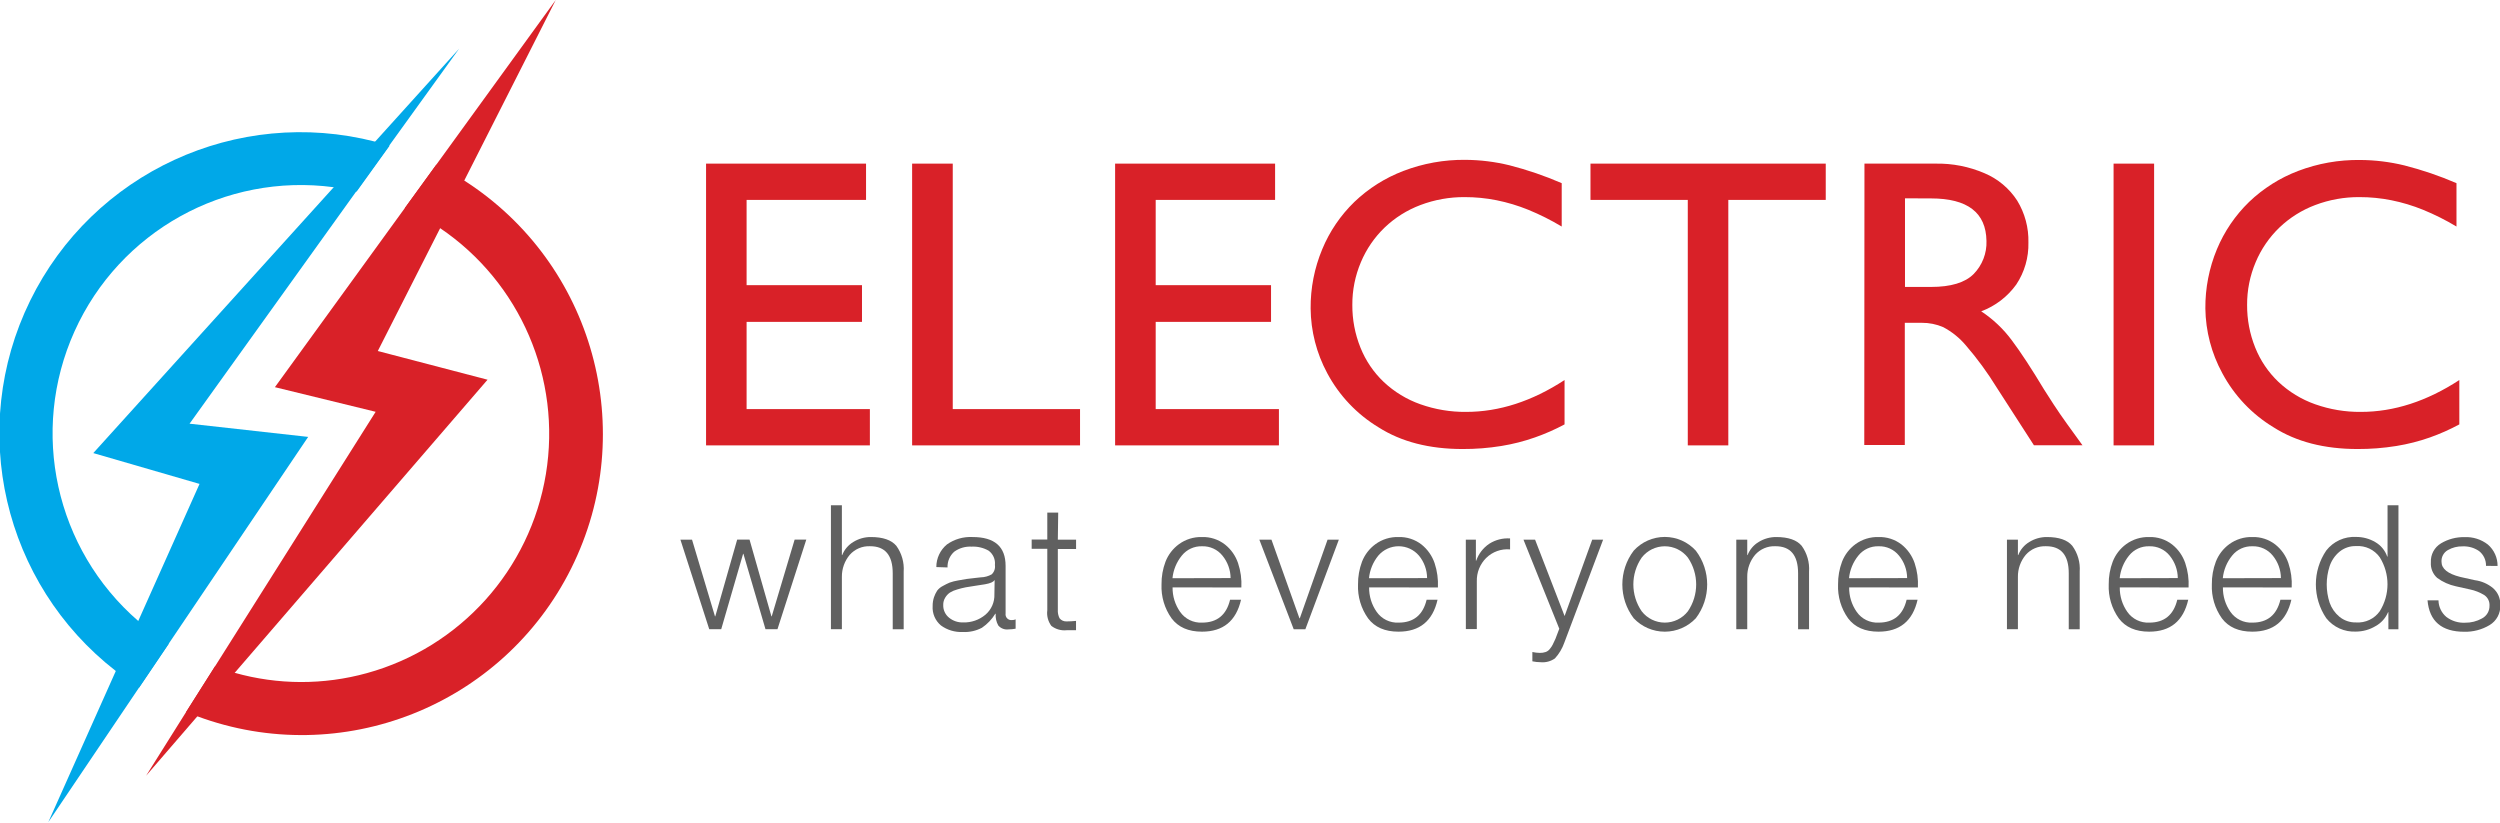
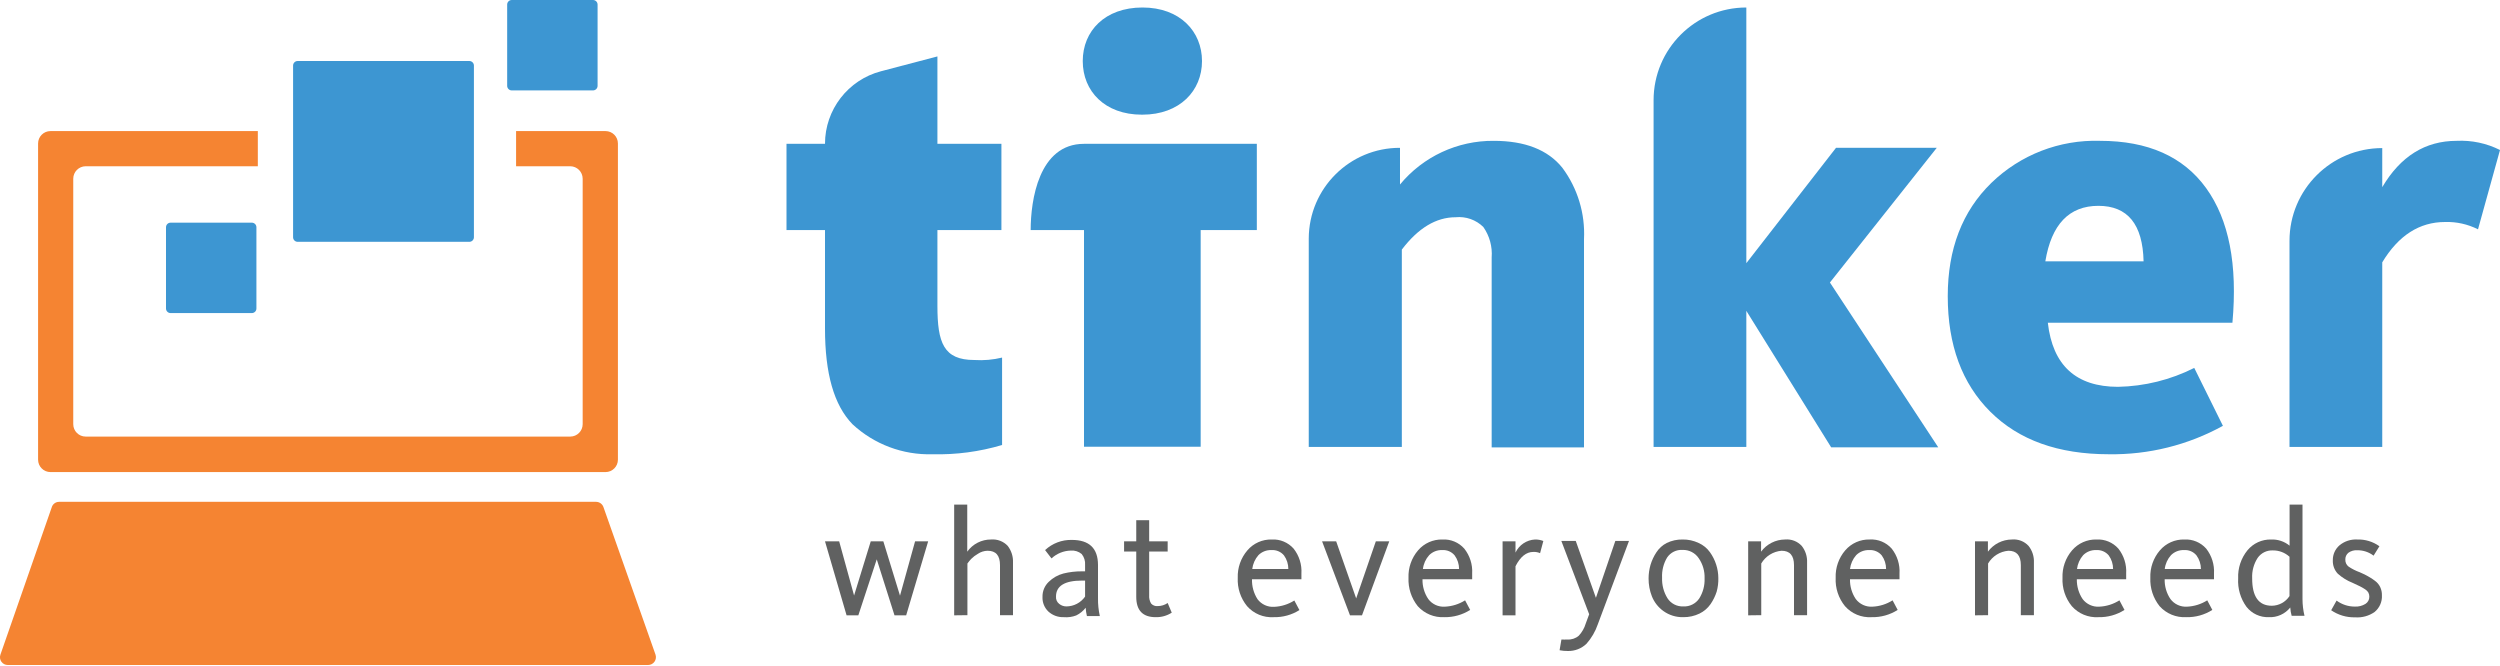
- <svg xmlns="http://www.w3.org/2000/svg" id="Layer_1" data-name="Layer 1" viewBox="0 0 536 176.27">
+ <svg xmlns="http://www.w3.org/2000/svg" id="Layer_1" data-name="Layer 1" viewBox="0 0 300 79.8">
  <defs>
-     <style>.cls-1{fill:#00a8e8;}.cls-2{fill:#d92128;}.cls-3{fill:#606060;}</style>
+     <style>.cls-1{fill:#3d96d2;}.cls-2{fill:#f58432;}.cls-3{fill:#606161;}</style>
  </defs>
-   <path class="cls-1" d="M71.55,40A53.24,53.24,0,0,0,29.64,133a53.45,53.45,0,0,0,6.55,4.87l-6.35,9.4q-2.58-1.65-5-3.54A64.54,64.54,0,0,1,80.45,30.23c1,.26,2.06.56,3.08.87l-7.07,9.83C74.85,40.56,73.2,40.25,71.55,40Z" transform="translate(0 0.14)" />
-   <path class="cls-2" d="M42.29,153.43c-.8-.29-1.59-.61-2.38-.93l6.18-9.76c1.38.52,2.79,1,4.23,1.37a52.63,52.63,0,0,0,28.34.07,53.24,53.24,0,0,0,15.71-95.4,50.65,50.65,0,0,0-7.59-4.29l6.77-9.33a62,62,0,0,1,6,3.42A64.54,64.54,0,0,1,42.29,153.43Z" transform="translate(0 0.14)" />
-   <path class="cls-1" d="M24.84,143.7,29.64,133l13.14-29.39L20,97,71.55,40l8.9-9.8,18-19.92-15,20.79-7.07,9.83L40.64,90.7l25.43,2.83L36.19,137.84l-6.35,9.4-19.49,28.9Z" transform="translate(0 0.14)" />
-   <path class="cls-2" d="M39.91,152.5l6.18-9.76L80.54,88.15l-21.6-5.28L86.78,44.49l6.77-9.33,25.6-35.3L99.53,38.58l-5.16,10.2L81,75.12l23.53,6.15L50.32,144.11l-8,9.32-11,12.75Z" transform="translate(0 0.14)" />
-   <path class="cls-2" d="M185.68,34.94v7.78H160.07V61h24.74v7.87H160.07V87.57H186.5v7.78H151.38V34.94Z" transform="translate(0 0.14)" />
-   <path class="cls-2" d="M204.27,34.94V87.57h27.29v7.78h-36V34.94Z" transform="translate(0 0.14)" />
-   <path class="cls-2" d="M273.38,34.94v7.78h-25.6V61h24.73v7.87H247.78V87.57H274.2v7.78H239.08V34.94Z" transform="translate(0 0.14)" />
-   <path class="cls-2" d="M334.83,39.13v9.3a52.6,52.6,0,0,0-7.16-3.59,37.7,37.7,0,0,0-6.81-2.05,34.76,34.76,0,0,0-6.83-.67,26.33,26.33,0,0,0-9.49,1.7,22.68,22.68,0,0,0-7.68,4.83,22.24,22.24,0,0,0-5.08,7.41,23.1,23.1,0,0,0-1.84,9.19,24.05,24.05,0,0,0,1.73,9.11,20.79,20.79,0,0,0,5,7.39,22.28,22.28,0,0,0,7.85,4.78,28.51,28.51,0,0,0,9.82,1.64q10.64,0,21.1-6.83v9.51a44.86,44.86,0,0,1-6.34,2.79,41.64,41.64,0,0,1-7.22,1.84,50.6,50.6,0,0,1-8.32.65q-10.69,0-18-4.65a30.15,30.15,0,0,1-11-11.61A29.8,29.8,0,0,1,281,66a32.27,32.27,0,0,1,2.49-12.71,30.24,30.24,0,0,1,6.89-10.14,31.27,31.27,0,0,1,10.51-6.64,36.06,36.06,0,0,1,13.24-2.38,40.81,40.81,0,0,1,9.51,1.17A74.54,74.54,0,0,1,334.83,39.13Z" transform="translate(0 0.14)" />
-   <path class="cls-2" d="M391.44,34.94v7.78H370.55V95.35h-8.69V42.72H341V34.94Z" transform="translate(0 0.14)" />
-   <path class="cls-2" d="M399.74,34.94H415A25.32,25.32,0,0,1,425.48,37a15.51,15.51,0,0,1,7,5.86,16.45,16.45,0,0,1,2.41,9,15.55,15.55,0,0,1-2.6,9,16.29,16.29,0,0,1-7.52,5.75,25.84,25.84,0,0,1,6.59,6.25q2.84,3.78,6.9,10.53c.58.92,1.27,2,2.08,3.24s1.75,2.61,2.83,4.11,2.18,3,3.31,4.58H436.07l-8-12.41a69.28,69.28,0,0,0-6.59-9,16.31,16.31,0,0,0-4.87-3.92,11.42,11.42,0,0,0-4.58-.92h-3.64v26.2h-8.69Zm8.69,7.44v19H414q6.4,0,9.15-2.77a9.64,9.64,0,0,0,2.75-7.09q-.14-9.12-11.9-9.12Z" transform="translate(0 0.14)" />
-   <path class="cls-2" d="M461.84,34.94V95.35h-8.69V34.94Z" transform="translate(0 0.14)" />
-   <path class="cls-2" d="M526.67,39.13v9.3a52.6,52.6,0,0,0-7.16-3.59,37.7,37.7,0,0,0-6.81-2.05,34.76,34.76,0,0,0-6.83-.67,26.29,26.29,0,0,0-9.49,1.7,22.68,22.68,0,0,0-7.68,4.83,22.24,22.24,0,0,0-5.08,7.41,23.1,23.1,0,0,0-1.84,9.19,24.05,24.05,0,0,0,1.73,9.11,20.79,20.79,0,0,0,5,7.39,22.28,22.28,0,0,0,7.85,4.78,28.49,28.49,0,0,0,9.81,1.64q10.65,0,21.11-6.83v9.51A44.86,44.86,0,0,1,521,93.64a41.64,41.64,0,0,1-7.22,1.84,50.69,50.69,0,0,1-8.32.65q-10.69,0-18-4.65a30.15,30.15,0,0,1-11-11.61A29.8,29.8,0,0,1,472.83,66a32.44,32.44,0,0,1,2.48-12.71,30.41,30.41,0,0,1,6.9-10.14,31.27,31.27,0,0,1,10.51-6.64A36,36,0,0,1,506,34.16a40.83,40.83,0,0,1,9.52,1.17A74.54,74.54,0,0,1,526.67,39.13Z" transform="translate(0 0.14)" />
-   <path class="cls-3" d="M145.88,115.56h2.49L153.29,132h.07l4.69-16.45h2.65L165.39,132h.07l4.91-16.45h2.5l-6.18,19.21h-2.57l-4.73-16.16h-.07l-4.69,16.16h-2.57Z" transform="translate(0 0.14)" />
-   <path class="cls-3" d="M178.15,108.19h2.35v10.68h.07a5.68,5.68,0,0,1,2.38-2.81,7.07,7.07,0,0,1,3.76-1.06q3.87,0,5.46,1.88a8.44,8.44,0,0,1,1.58,5.53v12.36H191.4v-12q0-5.81-4.87-5.8a5.49,5.49,0,0,0-4.34,1.84,7.22,7.22,0,0,0-1.69,4.74v11.21h-2.35Z" transform="translate(0 0.14)" />
-   <path class="cls-3" d="M200.75,121.44a6.27,6.27,0,0,1,2.27-4.85,8.73,8.73,0,0,1,5.5-1.59q7.08,0,7.08,6.18v10.2A1.24,1.24,0,0,0,217,132.8a1.67,1.67,0,0,0,.75-.15v2a7.78,7.78,0,0,1-1.53.15,2.45,2.45,0,0,1-2.19-.84,4.51,4.51,0,0,1-.56-2.51h-.08a9.79,9.79,0,0,1-2.86,3,7.91,7.91,0,0,1-4.13.91,7.35,7.35,0,0,1-4.66-1.4,5,5,0,0,1-1.78-4.18,5.75,5.75,0,0,1,.29-1.88,6.48,6.48,0,0,1,.69-1.42,3.52,3.52,0,0,1,1.23-1,14.32,14.32,0,0,1,1.43-.71,10.26,10.26,0,0,1,1.81-.46c.81-.15,1.42-.26,1.84-.32s1.11-.14,2.05-.24l1-.11a4.89,4.89,0,0,0,2.32-.64,2.28,2.28,0,0,0,.69-2,3.37,3.37,0,0,0-1.34-3.07,6.7,6.7,0,0,0-3.68-.87,5.75,5.75,0,0,0-3.71,1.09,4.3,4.3,0,0,0-1.43,3.37Zm12.5,2.83h-.07c-.2.37-.86.66-2,.86-.42.07-1.09.18-2,.31l-2.12.34a18,18,0,0,0-1.8.45,6,6,0,0,0-1.6.68,3.5,3.5,0,0,0-1,1.07,2.86,2.86,0,0,0-.43,1.58,3.36,3.36,0,0,0,1.27,2.75,4.55,4.55,0,0,0,3,1,7.1,7.1,0,0,0,4.77-1.65,5.48,5.48,0,0,0,1.93-4.38Z" transform="translate(0 0.14)" />
-   <path class="cls-3" d="M226.8,115.56h3.91v2H226.8v13a3.6,3.6,0,0,0,.37,1.86,1.82,1.82,0,0,0,1.53.67,19.34,19.34,0,0,0,2-.11v2c-.22,0-.57,0-1,0l-1,0a4.57,4.57,0,0,1-3.29-.93,4.62,4.62,0,0,1-.87-3.35V117.53h-3.35v-2h3.35v-5.77h2.34Z" transform="translate(0 0.14)" />
-   <path class="cls-3" d="M251.4,125.8a8.92,8.92,0,0,0,1.62,5.25,5.41,5.41,0,0,0,4.71,2.3c3.2,0,5.21-1.63,6-4.91h2.35q-1.58,6.85-8.38,6.85-4.35,0-6.51-2.85a11.7,11.7,0,0,1-2.16-7.28,13.29,13.29,0,0,1,.86-4.89,8.43,8.43,0,0,1,2.88-3.74,8,8,0,0,1,4.93-1.53,7.66,7.66,0,0,1,4.93,1.6,8.58,8.58,0,0,1,2.81,4,14.18,14.18,0,0,1,.71,5.21Zm12.44-2a7.73,7.73,0,0,0-1.75-4.82,5.39,5.39,0,0,0-4.36-2,5.34,5.34,0,0,0-4.35,2,9.11,9.11,0,0,0-2,4.85Z" transform="translate(0 0.14)" />
-   <path class="cls-3" d="M270,115.56h2.6l6,16.86h.08l5.95-16.86h2.42l-7.18,19.21h-2.5Z" transform="translate(0 0.14)" />
-   <path class="cls-3" d="M293.54,125.8a8.92,8.92,0,0,0,1.62,5.25,5.41,5.41,0,0,0,4.71,2.3c3.2,0,5.21-1.63,6-4.91h2.34q-1.56,6.85-8.37,6.85-4.37,0-6.52-2.85a11.7,11.7,0,0,1-2.16-7.28,13.5,13.5,0,0,1,.86-4.89,8.43,8.43,0,0,1,2.88-3.74,8,8,0,0,1,4.94-1.53,7.66,7.66,0,0,1,4.93,1.6,8.72,8.72,0,0,1,2.81,4,14.4,14.4,0,0,1,.71,5.21Zm12.43-2a7.67,7.67,0,0,0-1.75-4.82,5.73,5.73,0,0,0-8.71,0,9.1,9.1,0,0,0-2,4.85Z" transform="translate(0 0.14)" />
-   <path class="cls-3" d="M314.27,115.56h2.16v4.51h.07a7.22,7.22,0,0,1,2.8-3.63,7.36,7.36,0,0,1,4.46-1.14v2.35a6.5,6.5,0,0,0-5.13,1.84,6.8,6.8,0,0,0-2,5v10.24h-2.35Z" transform="translate(0 0.14)" />
-   <path class="cls-3" d="M326.63,115.56h2.49l6.33,16.38,5.92-16.38h2.34l-8.33,22.11a9.76,9.76,0,0,1-2,3.35,4.57,4.57,0,0,1-3.06.82,9.42,9.42,0,0,1-1.78-.19v-2a7.9,7.9,0,0,0,1.6.19,3.63,3.63,0,0,0,1.26-.19,1.93,1.93,0,0,0,.91-.69,4.49,4.49,0,0,0,.58-.87l.6-1.27.82-2.16Z" transform="translate(0 0.14)" />
-   <path class="cls-3" d="M350.26,117.93a9,9,0,0,1,13.33,0,12,12,0,0,1,0,14.48,9.15,9.15,0,0,1-13.33,0,12,12,0,0,1,0-14.48Zm11.62,1.48a6.26,6.26,0,0,0-9.9,0,10.15,10.15,0,0,0,0,11.51,6.26,6.26,0,0,0,9.9,0,10.19,10.19,0,0,0,0-11.51Z" transform="translate(0 0.14)" />
-   <path class="cls-3" d="M372.26,115.56h2.35v3.31h.07a5.68,5.68,0,0,1,2.38-2.81,7.1,7.1,0,0,1,3.76-1.06q3.87,0,5.46,1.88a8.44,8.44,0,0,1,1.58,5.53v12.36h-2.35v-12q0-5.81-4.87-5.8a5.49,5.49,0,0,0-4.34,1.84,7.22,7.22,0,0,0-1.69,4.74v11.21h-2.35Z" transform="translate(0 0.14)" />
-   <path class="cls-3" d="M396.46,125.8a8.92,8.92,0,0,0,1.62,5.25,5.39,5.39,0,0,0,4.7,2.3c3.21,0,5.22-1.63,6-4.91h2.35q-1.56,6.85-8.38,6.85-4.35,0-6.51-2.85a11.7,11.7,0,0,1-2.16-7.28,13.5,13.5,0,0,1,.86-4.89,8.43,8.43,0,0,1,2.88-3.74,8,8,0,0,1,4.93-1.53,7.69,7.69,0,0,1,4.94,1.6,8.72,8.72,0,0,1,2.81,4,14.19,14.19,0,0,1,.7,5.21Zm12.43-2a7.67,7.67,0,0,0-1.75-4.82,5.39,5.39,0,0,0-4.36-2,5.34,5.34,0,0,0-4.35,2,9.1,9.1,0,0,0-2,4.85Z" transform="translate(0 0.14)" />
-   <path class="cls-3" d="M430.29,115.56h2.35v3.31h.07a5.68,5.68,0,0,1,2.38-2.81,7.07,7.07,0,0,1,3.76-1.06q3.87,0,5.45,1.88a8.38,8.38,0,0,1,1.59,5.53v12.36h-2.35v-12q0-5.81-4.87-5.8a5.47,5.47,0,0,0-4.34,1.84,7.22,7.22,0,0,0-1.69,4.74v11.21h-2.35Z" transform="translate(0 0.14)" />
-   <path class="cls-3" d="M454.48,125.8a8.92,8.92,0,0,0,1.62,5.25,5.41,5.41,0,0,0,4.71,2.3c3.2,0,5.21-1.63,6-4.91h2.35q-1.57,6.85-8.38,6.85-4.35,0-6.51-2.85a11.7,11.7,0,0,1-2.16-7.28,13.29,13.29,0,0,1,.86-4.89,8.43,8.43,0,0,1,2.88-3.74,8,8,0,0,1,4.93-1.53,7.64,7.64,0,0,1,4.93,1.6,8.58,8.58,0,0,1,2.81,4,14,14,0,0,1,.71,5.21Zm12.44-2a7.73,7.73,0,0,0-1.75-4.82,5.39,5.39,0,0,0-4.36-2,5.34,5.34,0,0,0-4.35,2,9.19,9.19,0,0,0-2,4.85Z" transform="translate(0 0.14)" />
-   <path class="cls-3" d="M476.59,125.8a8.92,8.92,0,0,0,1.62,5.25,5.41,5.41,0,0,0,4.71,2.3c3.2,0,5.21-1.63,6-4.91h2.35q-1.57,6.85-8.38,6.85-4.35,0-6.51-2.85a11.7,11.7,0,0,1-2.16-7.28,13.29,13.29,0,0,1,.86-4.89,8.43,8.43,0,0,1,2.88-3.74,8,8,0,0,1,4.93-1.53,7.64,7.64,0,0,1,4.93,1.6,8.58,8.58,0,0,1,2.81,4,14,14,0,0,1,.71,5.21Zm12.44-2a7.73,7.73,0,0,0-1.75-4.82,5.39,5.39,0,0,0-4.36-2,5.34,5.34,0,0,0-4.35,2,9.11,9.11,0,0,0-2,4.85Z" transform="translate(0 0.14)" />
-   <path class="cls-3" d="M514.22,134.77h-2.15v-3.65H512a6.08,6.08,0,0,1-2.72,3,8.13,8.13,0,0,1-4.13,1.15,7.64,7.64,0,0,1-6.4-2.87,12.92,12.92,0,0,1,0-14.51,7.58,7.58,0,0,1,6.4-2.91,8,8,0,0,1,4.1,1.1,5.75,5.75,0,0,1,2.57,3.11h.07v-11h2.34Zm-14.75-13.51a12.61,12.61,0,0,0,0,7.81,6.84,6.84,0,0,0,2.08,3,5.37,5.37,0,0,0,3.59,1.24,5.74,5.74,0,0,0,5.08-2.4,10.91,10.91,0,0,0,0-11.57,5.74,5.74,0,0,0-5.08-2.4,5.37,5.37,0,0,0-3.59,1.24A6.84,6.84,0,0,0,499.47,121.26Z" transform="translate(0 0.14)" />
-   <path class="cls-3" d="M533,121.18A3.89,3.89,0,0,0,531.5,118,5.74,5.74,0,0,0,528,117a6.06,6.06,0,0,0-3.18.8,2.69,2.69,0,0,0-1.36,2.51q0,2.23,4,3.24l3.13.7a7.66,7.66,0,0,1,3.89,1.68,4.54,4.54,0,0,1,1.58,3.65,4.71,4.71,0,0,1-2.31,4.31,10.07,10.07,0,0,1-5.4,1.42q-7.29,0-7.89-6.74h2.35a4.73,4.73,0,0,0,1.69,3.56,6.12,6.12,0,0,0,4,1.24,7.25,7.25,0,0,0,3.63-.91,3,3,0,0,0,1.62-2.73,2.55,2.55,0,0,0-1.1-2.27,9.57,9.57,0,0,0-3.11-1.23l-3-.67a10.45,10.45,0,0,1-4-1.79,4.09,4.09,0,0,1-1.36-3.35,4.47,4.47,0,0,1,2.16-4.06,9.44,9.44,0,0,1,5.06-1.34,7.57,7.57,0,0,1,5,1.59,6,6,0,0,1,2.08,4.59Z" transform="translate(0 0.14)" />
+   <path class="cls-1" d="M157.05,53.73v-25A10.92,10.92,0,0,1,168,17.84h0v4.4A14.44,14.44,0,0,1,179.24,17q5.64,0,8.24,3.23a13.24,13.24,0,0,1,2.6,8.56v25H179V31a5.62,5.62,0,0,0-1-3.66,4.15,4.15,0,0,0-3.33-1.17c-2.34,0-4.49,1.3-6.45,3.88V53.73Z" transform="translate(0 -0.1)" />
+   <path class="cls-1" d="M198.43,53.73V12.13A11.13,11.13,0,0,1,209.56,1h0V31.68l10.76-13.84h12.09L219.59,34l13,19.78H219.74L209.56,37.4V53.73Z" transform="translate(0 -0.1)" />
+   <path class="cls-1" d="M253.06,54.61q-9.09,0-14.21-5.09t-5.12-13.88q0-8.49,5.23-13.59A17.92,17.92,0,0,1,252,17q8.64,0,12.74,5.68t3.15,16.15H245.74q.87,7.68,8.42,7.69a21.26,21.26,0,0,0,9.15-2.27l3.44,6.95A27.49,27.49,0,0,1,253.06,54.61Zm-7.62-23.15h11.79q-.15-6.66-5.42-6.66T245.44,31.46Z" transform="translate(0 -0.1)" />
+   <path class="cls-1" d="M274.74,53.73V29a11.13,11.13,0,0,1,11.13-11.13h0v4.69Q289.15,17,294.8,17a10.44,10.44,0,0,1,5.2,1.1l-2.64,9.52a8.21,8.21,0,0,0-3.95-.88q-4.62,0-7.54,4.84V53.73Z" transform="translate(0 -0.1)" />
+   <path class="cls-1" d="M112.49,6.87V17.36h7.68V27.71h-7.68V36.8c0,4.43.74,6.5,4.43,6.5a11.11,11.11,0,0,0,3.33-.29V53.5a26.9,26.9,0,0,1-8.35,1.11A13.52,13.52,0,0,1,102.29,51C100.07,48.7,99,44.92,99,39.53V27.71H94.38V17.36H99a9,9,0,0,1,6.72-8.71Z" transform="translate(0 -0.1)" />
+   <path class="cls-1" d="M130.08,17.36c-5.43,0-6.4,6.78-6.4,10.35h6.4v26h14v-26h6.74V17.36Z" transform="translate(0 -0.1)" />
+   <path class="cls-1" d="M137,13.86h.08c4.5,0,7.16-2.88,7.16-6.43S141.6,1,137.1,1s-7.17,2.81-7.17,6.43,2.66,6.43,7.09,6.43" transform="translate(0 -0.1)" />
+   <rect class="cls-1" x="35.17" y="7.32" width="21.7" height="21.7" rx="0.55" />
+   <rect class="cls-1" x="60.86" width="10.85" height="10.85" rx="0.55" />
+   <rect class="cls-1" x="19.92" y="26.72" width="10.85" height="10.85" rx="0.55" />
+   <path class="cls-2" d="M72.66,15.83H61.93v4.22h6.5a1.5,1.5,0,0,1,1.49,1.5V51a1.49,1.49,0,0,1-1.49,1.49H10.28A1.49,1.49,0,0,1,8.79,51V21.55a1.5,1.5,0,0,1,1.49-1.5H30.94V15.83H6.06a1.49,1.49,0,0,0-1.49,1.49V55.26a1.49,1.49,0,0,0,1.49,1.49h66.6a1.49,1.49,0,0,0,1.49-1.49V17.32A1.49,1.49,0,0,0,72.66,15.83Z" transform="translate(0 -0.1)" />
+   <path class="cls-2" d="M7.08,60.32H71.53a.94.94,0,0,1,.88.62l6.25,17.71a.94.94,0,0,1-.88,1.25H.94a.93.93,0,0,1-.89-1.24L6.2,61A.92.92,0,0,1,7.08,60.32Z" transform="translate(0 -0.1)" />
+   <path class="cls-3" d="M101.59,73.94,99,65.06h1.7l1.79,6.5h0l2-6.5H106l2,6.52h0l1.81-6.52h1.57l-2.64,8.88h-1.4l-2.13-6.72h0L103,73.94Z" transform="translate(0 -0.1)" />
+   <path class="cls-3" d="M114.5,73.94V60.65h1.57V66.3a3.48,3.48,0,0,1,2.86-1.46,2.46,2.46,0,0,1,2,.77,3.07,3.07,0,0,1,.63,2v6.31H120v-6c0-1.16-.49-1.73-1.49-1.73a2.15,2.15,0,0,0-1.15.36,3.88,3.88,0,0,0-.83.63,6.18,6.18,0,0,0-.44.54v6.2Z" transform="translate(0 -0.1)" />
+   <path class="cls-3" d="M127.66,74.16a2.6,2.6,0,0,1-1.85-.67,2.28,2.28,0,0,1-.71-1.75,2.41,2.41,0,0,1,.75-1.82,3.94,3.94,0,0,1,1.76-1,9.1,9.1,0,0,1,2.23-.26h.37V67.9a1.85,1.85,0,0,0-.41-1.32,1.8,1.8,0,0,0-1.31-.41,3.52,3.52,0,0,0-2.31.94l-.77-1a4.54,4.54,0,0,1,3.21-1.22q3.13,0,3.14,3v4a9.15,9.15,0,0,0,.22,2.14h-1.55a6.09,6.09,0,0,1-.15-1,3.21,3.21,0,0,1-1.13.92A3.33,3.33,0,0,1,127.66,74.16Zm.31-1.29a2.75,2.75,0,0,0,2.24-1.18V69.77h-.37q-3.12,0-3.12,1.92a1,1,0,0,0,.39.88A1.36,1.36,0,0,0,128,72.87Z" transform="translate(0 -0.1)" />
+   <path class="cls-3" d="M138.68,74.16c-1.55,0-2.33-.81-2.33-2.44V66.28h-1.46V65.06h1.46V62.52h1.55v2.54h2.22v1.22H137.9v5.24a1.73,1.73,0,0,0,.23,1,.92.92,0,0,0,.79.31,2.1,2.1,0,0,0,1.2-.37l.49,1.16A3.39,3.39,0,0,1,138.68,74.16Z" transform="translate(0 -0.1)" />
+   <path class="cls-3" d="M152.83,74.16a3.92,3.92,0,0,1-3.18-1.32,5,5,0,0,1-1.12-3.4,4.8,4.8,0,0,1,1.16-3.3,3.71,3.71,0,0,1,2.92-1.3,3.27,3.27,0,0,1,2.62,1.09,4.39,4.39,0,0,1,.94,3c0,.14,0,.36,0,.68h-5.93A4.21,4.21,0,0,0,150.9,72a2.31,2.31,0,0,0,2,.92,4.9,4.9,0,0,0,2.42-.76l.61,1.15A5.54,5.54,0,0,1,152.83,74.16Zm-2.56-5.78h4.33a2.78,2.78,0,0,0-.52-1.63,1.8,1.8,0,0,0-1.51-.64,2.09,2.09,0,0,0-1.56.61A3.08,3.08,0,0,0,150.27,68.38Z" transform="translate(0 -0.1)" />
+   <path class="cls-3" d="M162,73.94l-3.35-8.88h1.69l2.4,6.85h0l2.36-6.85h1.61l-3.27,8.88Z" transform="translate(0 -0.1)" />
+   <path class="cls-3" d="M173.32,74.16a4,4,0,0,1-3.19-1.32,5.1,5.1,0,0,1-1.11-3.4,4.79,4.79,0,0,1,1.15-3.3,3.72,3.72,0,0,1,2.92-1.3,3.26,3.26,0,0,1,2.62,1.09,4.39,4.39,0,0,1,.95,3c0,.14,0,.36,0,.68H170.7a4.06,4.06,0,0,0,.69,2.37,2.29,2.29,0,0,0,2,.92,4.93,4.93,0,0,0,2.42-.76l.61,1.15A5.59,5.59,0,0,1,173.32,74.16Zm-2.57-5.78h4.34a2.78,2.78,0,0,0-.53-1.63,1.78,1.78,0,0,0-1.5-.64,2.09,2.09,0,0,0-1.56.61A3,3,0,0,0,170.75,68.38Z" transform="translate(0 -0.1)" />
+   <path class="cls-3" d="M180.31,73.94V65.06h1.55v1.35a2.75,2.75,0,0,1,2.34-1.57,2.55,2.55,0,0,1,1,.18l-.39,1.46a1.8,1.8,0,0,0-.81-.15c-.85,0-1.56.58-2.14,1.72v5.89Z" transform="translate(0 -0.1)" />
+   <path class="cls-3" d="M188.15,78.22a5,5,0,0,1-1-.09l.22-1.29a6.39,6.39,0,0,0,.72,0,1.89,1.89,0,0,0,1.37-.46,3.67,3.67,0,0,0,.83-1.46l.41-1.11-3.34-8.8h1.73l2.42,6.83h0l2.33-6.83h1.64l-3.74,10a6.91,6.91,0,0,1-1.36,2.34A3.12,3.12,0,0,1,188.15,78.22Z" transform="translate(0 -0.1)" />
+   <path class="cls-3" d="M202,74.16a3.92,3.92,0,0,1-2.4-.74,4,4,0,0,1-1.37-1.75,5.8,5.8,0,0,1-.4-2.16,5.87,5.87,0,0,1,.23-1.62,5.69,5.69,0,0,1,.7-1.5A3.25,3.25,0,0,1,200,65.26a4.18,4.18,0,0,1,1.92-.42,4.3,4.3,0,0,1,1.92.42,3.3,3.3,0,0,1,1.35,1.1,5.35,5.35,0,0,1,.75,1.49,5.28,5.28,0,0,1,.26,1.62A5.6,5.6,0,0,1,206,71.1a5.73,5.73,0,0,1-.73,1.49,3.47,3.47,0,0,1-1.33,1.14A4.33,4.33,0,0,1,202,74.16Zm0-1.29a2.17,2.17,0,0,0,1.9-.94,4.21,4.21,0,0,0,.65-2.42,4,4,0,0,0-.7-2.42,2.25,2.25,0,0,0-1.94-1,2.07,2.07,0,0,0-1.86.92,4.31,4.31,0,0,0-.6,2.42,4.37,4.37,0,0,0,.64,2.45A2.15,2.15,0,0,0,202,72.87Z" transform="translate(0 -0.1)" />
+   <path class="cls-3" d="M209.78,73.94V65.06h1.55V66.3a3.6,3.6,0,0,1,2.88-1.46,2.42,2.42,0,0,1,2,.77,3,3,0,0,1,.64,2v6.31h-1.57v-6c0-1.16-.5-1.73-1.49-1.73a3.13,3.13,0,0,0-2.44,1.53v6.2Z" transform="translate(0 -0.1)" />
+   <path class="cls-3" d="M224.58,74.16a3.92,3.92,0,0,1-3.18-1.32,5,5,0,0,1-1.12-3.4,4.79,4.79,0,0,1,1.15-3.3,3.74,3.74,0,0,1,2.93-1.3A3.27,3.27,0,0,1,227,65.93a4.39,4.39,0,0,1,.94,3c0,.14,0,.36,0,.68H222a4.06,4.06,0,0,0,.69,2.37,2.31,2.31,0,0,0,2,.92,4.9,4.9,0,0,0,2.42-.76l.61,1.15A5.57,5.57,0,0,1,224.58,74.16ZM222,68.38h4.33a2.78,2.78,0,0,0-.52-1.63,1.8,1.8,0,0,0-1.51-.64,2.09,2.09,0,0,0-1.56.61A3.08,3.08,0,0,0,222,68.38Z" transform="translate(0 -0.1)" />
+   <path class="cls-3" d="M237,73.94V65.06h1.55V66.3a3.6,3.6,0,0,1,2.88-1.46,2.42,2.42,0,0,1,2,.77,3,3,0,0,1,.64,2v6.31h-1.57v-6c0-1.16-.5-1.73-1.49-1.73a3.13,3.13,0,0,0-2.44,1.53v6.2Z" transform="translate(0 -0.1)" />
+   <path class="cls-3" d="M251.8,74.16a3.92,3.92,0,0,1-3.18-1.32,5,5,0,0,1-1.12-3.4,4.79,4.79,0,0,1,1.15-3.3,3.74,3.74,0,0,1,2.93-1.3,3.27,3.27,0,0,1,2.62,1.09,4.39,4.39,0,0,1,.94,3c0,.14,0,.36,0,.68h-5.92a4.13,4.13,0,0,0,.69,2.37,2.31,2.31,0,0,0,2,.92,4.9,4.9,0,0,0,2.42-.76l.61,1.15A5.57,5.57,0,0,1,251.8,74.16Zm-2.56-5.78h4.33a2.78,2.78,0,0,0-.52-1.63,1.8,1.8,0,0,0-1.51-.64,2.09,2.09,0,0,0-1.56.61A3.08,3.08,0,0,0,249.24,68.38Z" transform="translate(0 -0.1)" />
+   <path class="cls-3" d="M262.34,74.16a4,4,0,0,1-3.19-1.32,5.1,5.1,0,0,1-1.11-3.4,4.79,4.79,0,0,1,1.15-3.3,3.73,3.73,0,0,1,2.93-1.3,3.27,3.27,0,0,1,2.62,1.09,4.44,4.44,0,0,1,.94,3c0,.14,0,.36,0,.68h-5.92a4.06,4.06,0,0,0,.69,2.37,2.3,2.3,0,0,0,2,.92,4.93,4.93,0,0,0,2.42-.76l.61,1.15A5.57,5.57,0,0,1,262.34,74.16Zm-2.57-5.78h4.34a2.78,2.78,0,0,0-.53-1.63,1.77,1.77,0,0,0-1.5-.64,2.09,2.09,0,0,0-1.56.61A3,3,0,0,0,259.77,68.38Z" transform="translate(0 -0.1)" />
+   <path class="cls-3" d="M272.25,74.16a3.25,3.25,0,0,1-2.67-1.24,5.25,5.25,0,0,1-1-3.41,5,5,0,0,1,1.12-3.38,3.57,3.57,0,0,1,2.82-1.29,3.3,3.3,0,0,1,2.23.74V60.65h1.55V72a8.67,8.67,0,0,0,.24,2H275a4.82,4.82,0,0,1-.17-1A3.1,3.1,0,0,1,272.25,74.16Zm.37-1.37a2.57,2.57,0,0,0,2.12-1.16V66.91a2.91,2.91,0,0,0-2-.76,2.1,2.1,0,0,0-1.83.91,4.14,4.14,0,0,0-.65,2.43Q270.25,72.79,272.62,72.79Z" transform="translate(0 -0.1)" />
+   <path class="cls-3" d="M282.62,74.18a4.87,4.87,0,0,1-2.88-.85l.65-1.16a3.64,3.64,0,0,0,2.19.72,2.21,2.21,0,0,0,1.27-.32,1,1,0,0,0,.47-.86,1.07,1.07,0,0,0-.11-.49,1.29,1.29,0,0,0-.44-.43,5.44,5.44,0,0,0-.59-.34l-.87-.41a5.87,5.87,0,0,1-1.78-1.1,2.2,2.2,0,0,1-.59-1.61,2.3,2.3,0,0,1,.8-1.79,3.06,3.06,0,0,1,2.12-.7,4.32,4.32,0,0,1,2.67.81l-.7,1.13a3.14,3.14,0,0,0-1.95-.65,1.64,1.64,0,0,0-1.07.3,1,1,0,0,0-.37.83,1,1,0,0,0,.4.84,6.16,6.16,0,0,0,1.33.67c.43.19.78.35,1,.49a5.82,5.82,0,0,1,.83.54,2,2,0,0,1,.62.74,2.18,2.18,0,0,1,.21,1,2.41,2.41,0,0,1-.88,2A3.62,3.62,0,0,1,282.62,74.18Z" transform="translate(0 -0.1)" />
</svg>
